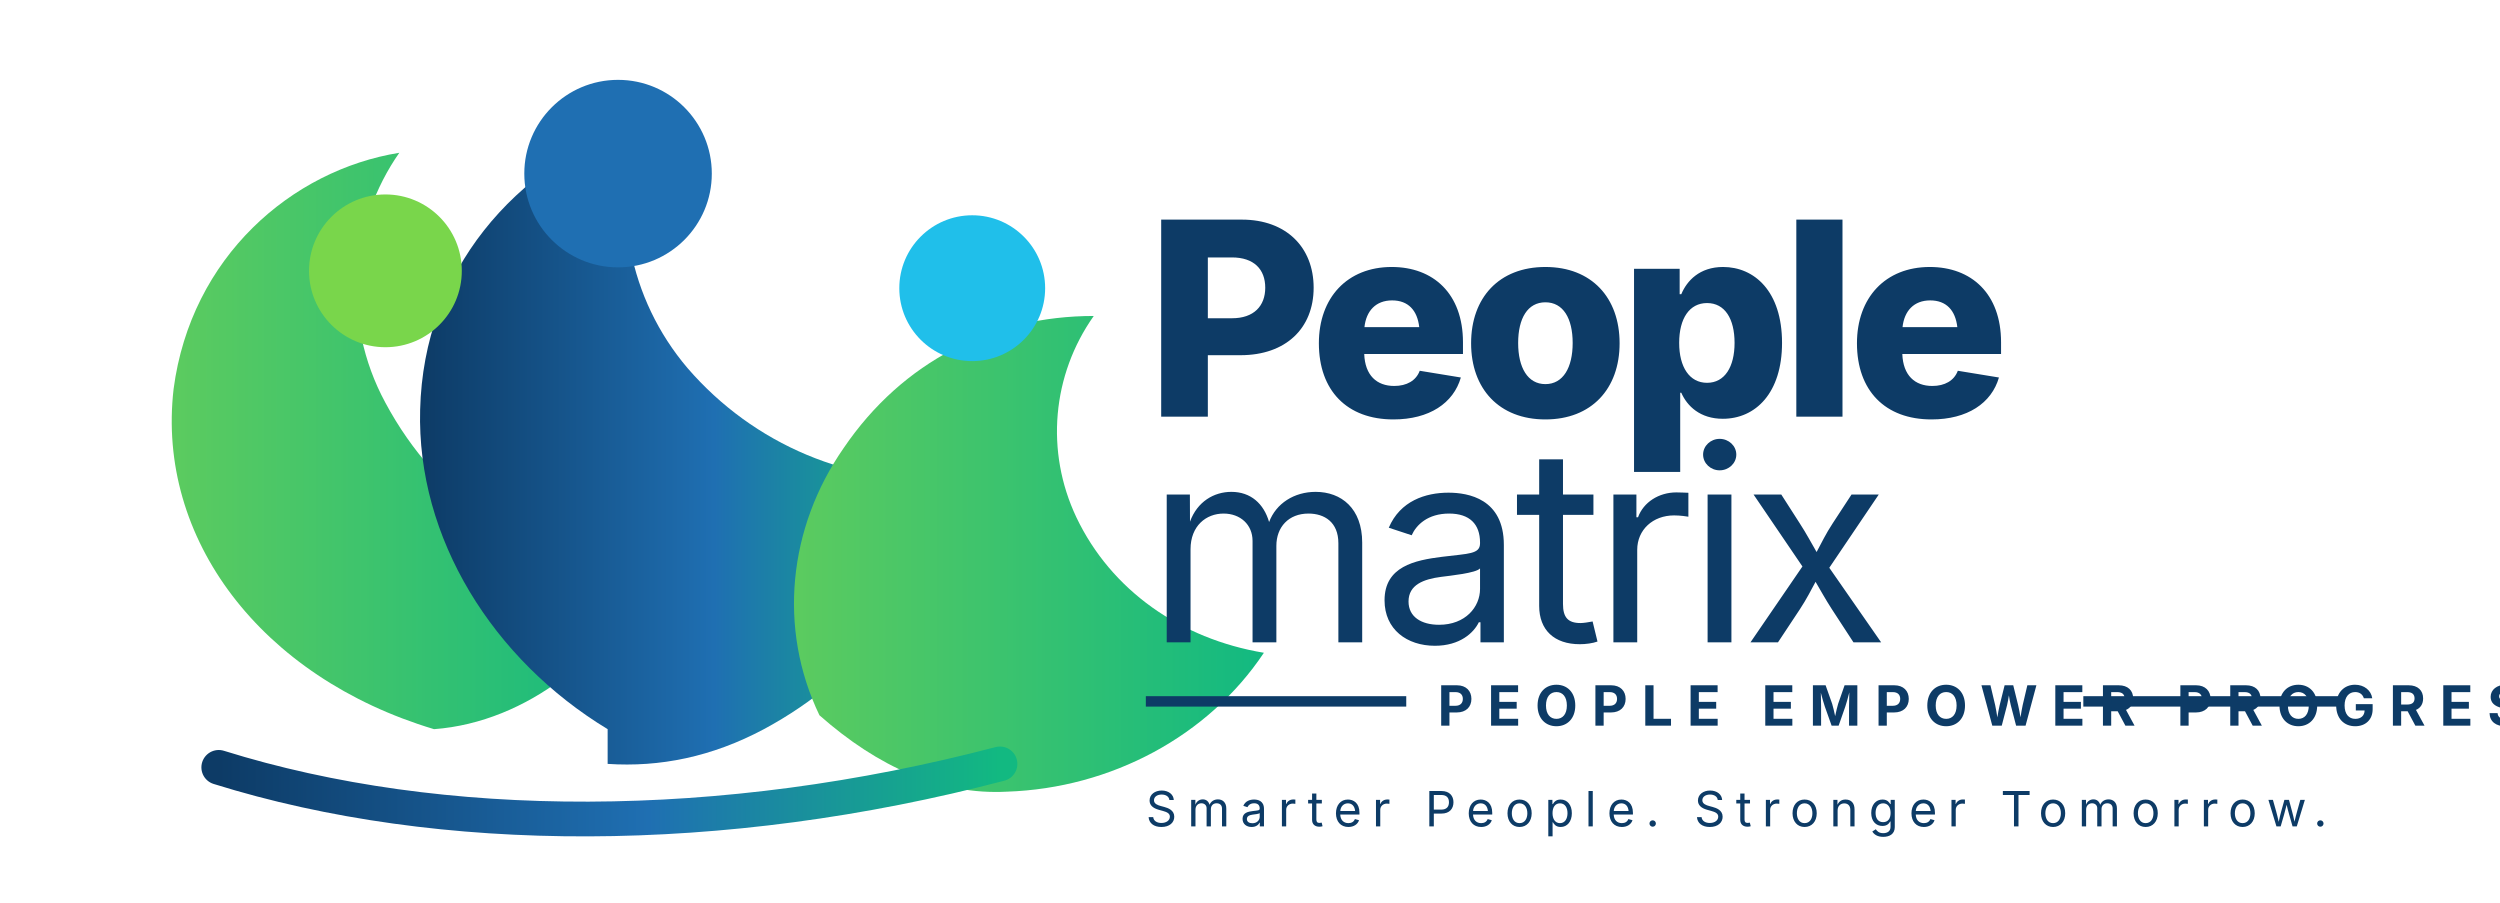
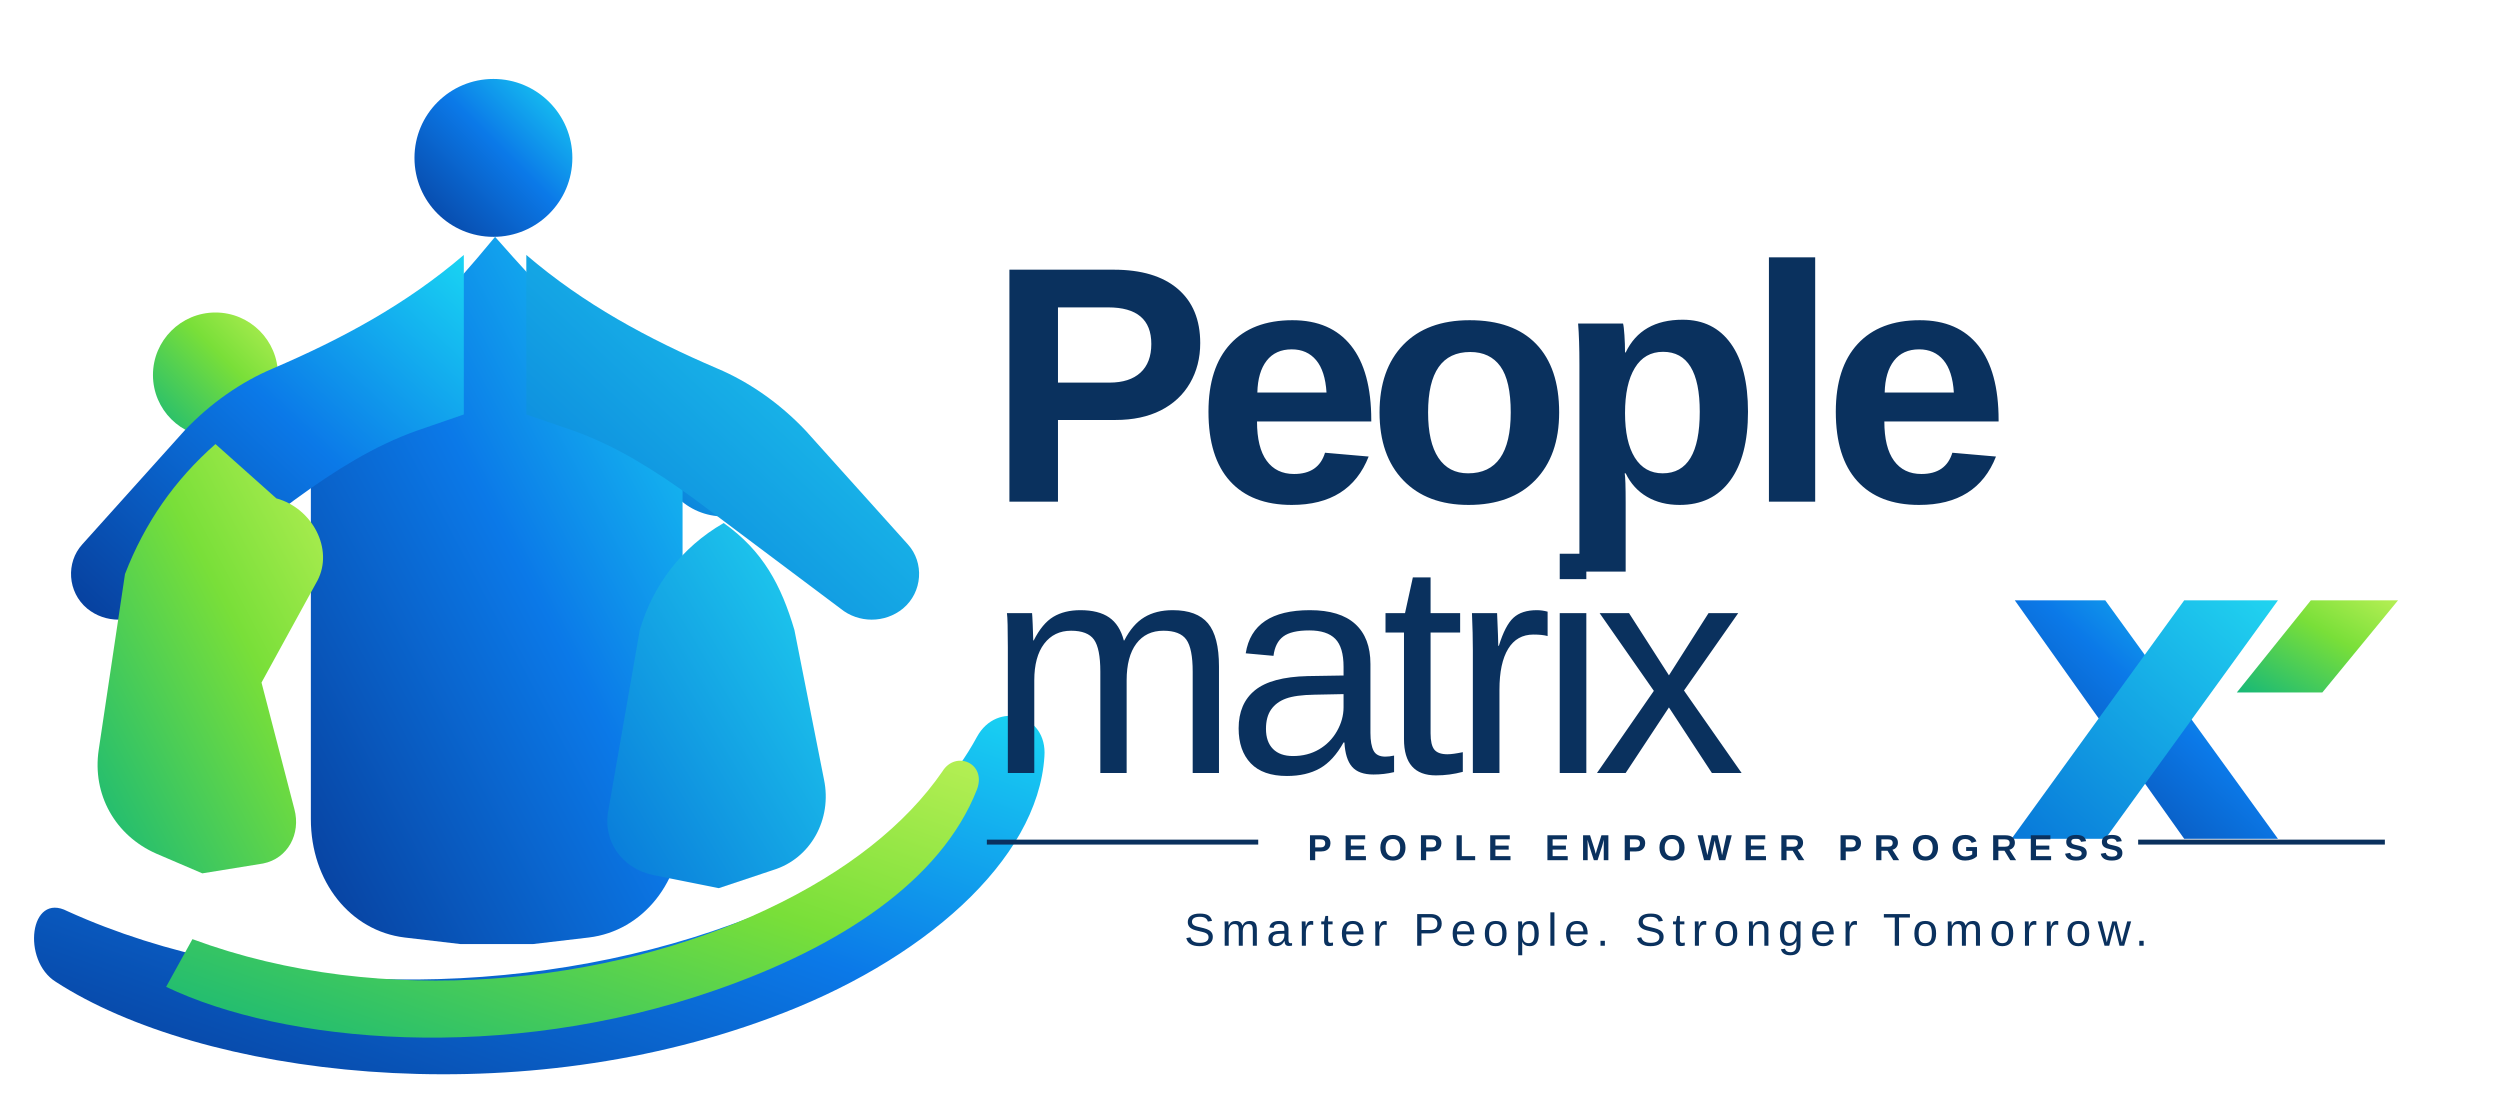
- <svg xmlns="http://www.w3.org/2000/svg" viewBox="0 0 720 260" role="img" aria-labelledby="title desc">
+ <svg xmlns="http://www.w3.org/2000/svg" viewBox="0 0 1520 680" role="img" aria-labelledby="title desc">
  <defs>
-     <linearGradient id="b" x1="0" x2="1">
-       <stop stop-color="#0D3B66" />
-       <stop offset=".55" stop-color="#1F6FB2" />
-       <stop offset="1" stop-color="#12B981" />
+     <linearGradient id="blue" x1="0" y1="1" x2="1" y2="0">
+       <stop stop-color="#073E9B" />
+       <stop offset=".55" stop-color="#0B79E8" />
+       <stop offset="1" stop-color="#19D4F3" />
    </linearGradient>
-     <linearGradient id="g" x1="0" x2="1">
-       <stop stop-color="#5CCB5F" />
-       <stop offset="1" stop-color="#12B981" />
+     <linearGradient id="green" x1="0" y1="1" x2="1" y2="0">
+       <stop stop-color="#16B878" />
+       <stop offset=".6" stop-color="#79DF39" />
+       <stop offset="1" stop-color="#B5EF54" />
+     </linearGradient>
+     <linearGradient id="cyan" x1="0" y1="1" x2="1" y2="0">
+       <stop stop-color="#0878D9" />
+       <stop offset="1" stop-color="#21D4F0" />
    </linearGradient>
  </defs>
-   <g transform="translate(20 20)">
-     <path d="M105 190C55 175 25 135 30 92c5-38 34-63 65-68-14 20-17 48-4 72 15 28 42 47 75 50-10 22-34 42-61 44z" fill="url(#g)" />
-     <path d="M155 190c-33-20-55-55-54-92 1-40 27-70 63-83-8 24-3 51 14 71 19 22 47 34 77 32-5 30-27 57-55 72-15 8-30 11-45 10z" fill="url(#b)" />
-     <path d="M216 186c-12-25-9-54 7-77 17-25 43-38 72-38-12 17-14 39-5 58 10 21 30 35 54 39-16 24-44 39-74 40-19 1-37-7-54-22z" fill="url(#g)" />
-     <circle cx="91" cy="58" r="22" fill="#79D64B" />
-     <circle cx="158" cy="30" r="27" fill="#1F6FB2" />
-     <circle cx="260" cy="63" r="21" fill="#20BFEA" />
-     <path d="M43 201c64 20 145 20 225-1" fill="none" stroke="url(#b)" stroke-width="10" stroke-linecap="round" />
+   <g transform="translate(15 18)">
+     <circle cx="285" cy="78" r="48" fill="url(#blue)" />
+     <circle cx="116" cy="210" r="38" fill="url(#green)" />
+     <circle cx="425" cy="256" r="40" fill="url(#cyan)" />
+     <path d="M286 126 C258 160 230 190 197 216 C184 226 174 245 174 270 L174 480 C174 518 198 548 231 552 L265 556 L309 556 L343 552 C376 548 400 518 400 480 L400 270 C400 245 390 226 377 216 C344 190 316 160 286 126Z" fill="url(#blue)" />
+     <path d="M267 137 C232 167 193 188 151 206 C132 214 113 227 97 244 L35 313 C25 324 26 342 38 352 C49 361 65 361 76 352 L164 286 C190 267 213 253 238 244 L267 234Z" fill="url(#blue)" />
+     <path d="M305 137 C340 167 379 188 421 206 C440 214 459 227 475 244 L537 313 C547 324 546 342 534 352 C523 361 507 361 496 352 L408 286 C382 267 359 253 334 244 L305 234Z" fill="url(#cyan)" />
+     <path d="M116 252 C91 274 73 300 61 331 L45 438 C41 465 55 490 80 501 L108 513 L145 507 C160 504 168 489 164 474 L144 397 L178 335 C188 316 175 291 153 285Z" fill="url(#green)" />
+     <path d="M425 300 C399 315 382 338 374 365 L355 474 C351 493 363 510 382 514 L422 522 L455 511 C478 504 491 480 486 456 L468 365 C460 338 449 317 425 300Z" fill="url(#cyan)" />
+     <path d="M26 536 C145 590 304 590 430 544 C500 519 553 478 579 430 C591 408 622 416 620 442 C616 505 546 567 453 601 C294 660 107 636 19 579 C-2 566 3 524 26 536Z" fill="url(#blue)" />
+     <path d="M102 553 C218 596 356 580 451 535 C500 512 536 483 558 451 C566 438 585 446 579 462 C557 518 495 558 420 584 C291 629 157 616 86 582Z" fill="url(#green)" />
  </g>
-   <g font-family="Inter,Arial,sans-serif" fill="#0D3B66">
-     <text x="330" y="120" font-size="78" font-weight="800" letter-spacing="-3">People</text>
-     <text x="330" y="185" font-size="78" font-weight="400" letter-spacing="-3">matrix</text>
-     <path d="M330 202h75" stroke="#0D3B66" stroke-width="3" />
-     <path d="M600 202h75" stroke="#0D3B66" stroke-width="3" />
-     <text x="414" y="209" font-size="16" font-weight="700" letter-spacing="4">PEOPLE EMPOWER PROGRESS</text>
-     <text x="330" y="238" font-size="14" letter-spacing="3">Smarter People. Stronger Tomorrow.</text>
+   <g fill="#0A315E" font-family="Arial,Helvetica,sans-serif">
+     <text x="600" y="305" font-size="205" font-weight="800" letter-spacing="-10">People</text>
+     <text x="600" y="470" font-size="184" font-weight="300" letter-spacing="-8">matrix</text>
+     <path d="M1280 365 L1385 510 L1328 510 L1225 365Z" fill="url(#blue)" />
+     <path d="M1385 365 L1280 510 L1223 510 L1328 365Z" fill="url(#cyan)" />
+     <path d="M1405 365 L1458 365 L1412 421 L1360 421Z" fill="url(#green)" />
+     <path d="M600 512 H765" stroke="#0A315E" stroke-width="3" />
+     <path d="M1300 512 H1450" stroke="#0A315E" stroke-width="3" />
+     <text x="795" y="523" font-size="22" font-weight="700" letter-spacing="7">PEOPLE EMPOWER PROGRESS</text>
+     <text x="720" y="575" font-size="28" font-weight="300" letter-spacing="4">Smarter People. Stronger Tomorrow.</text>
  </g>
</svg>
